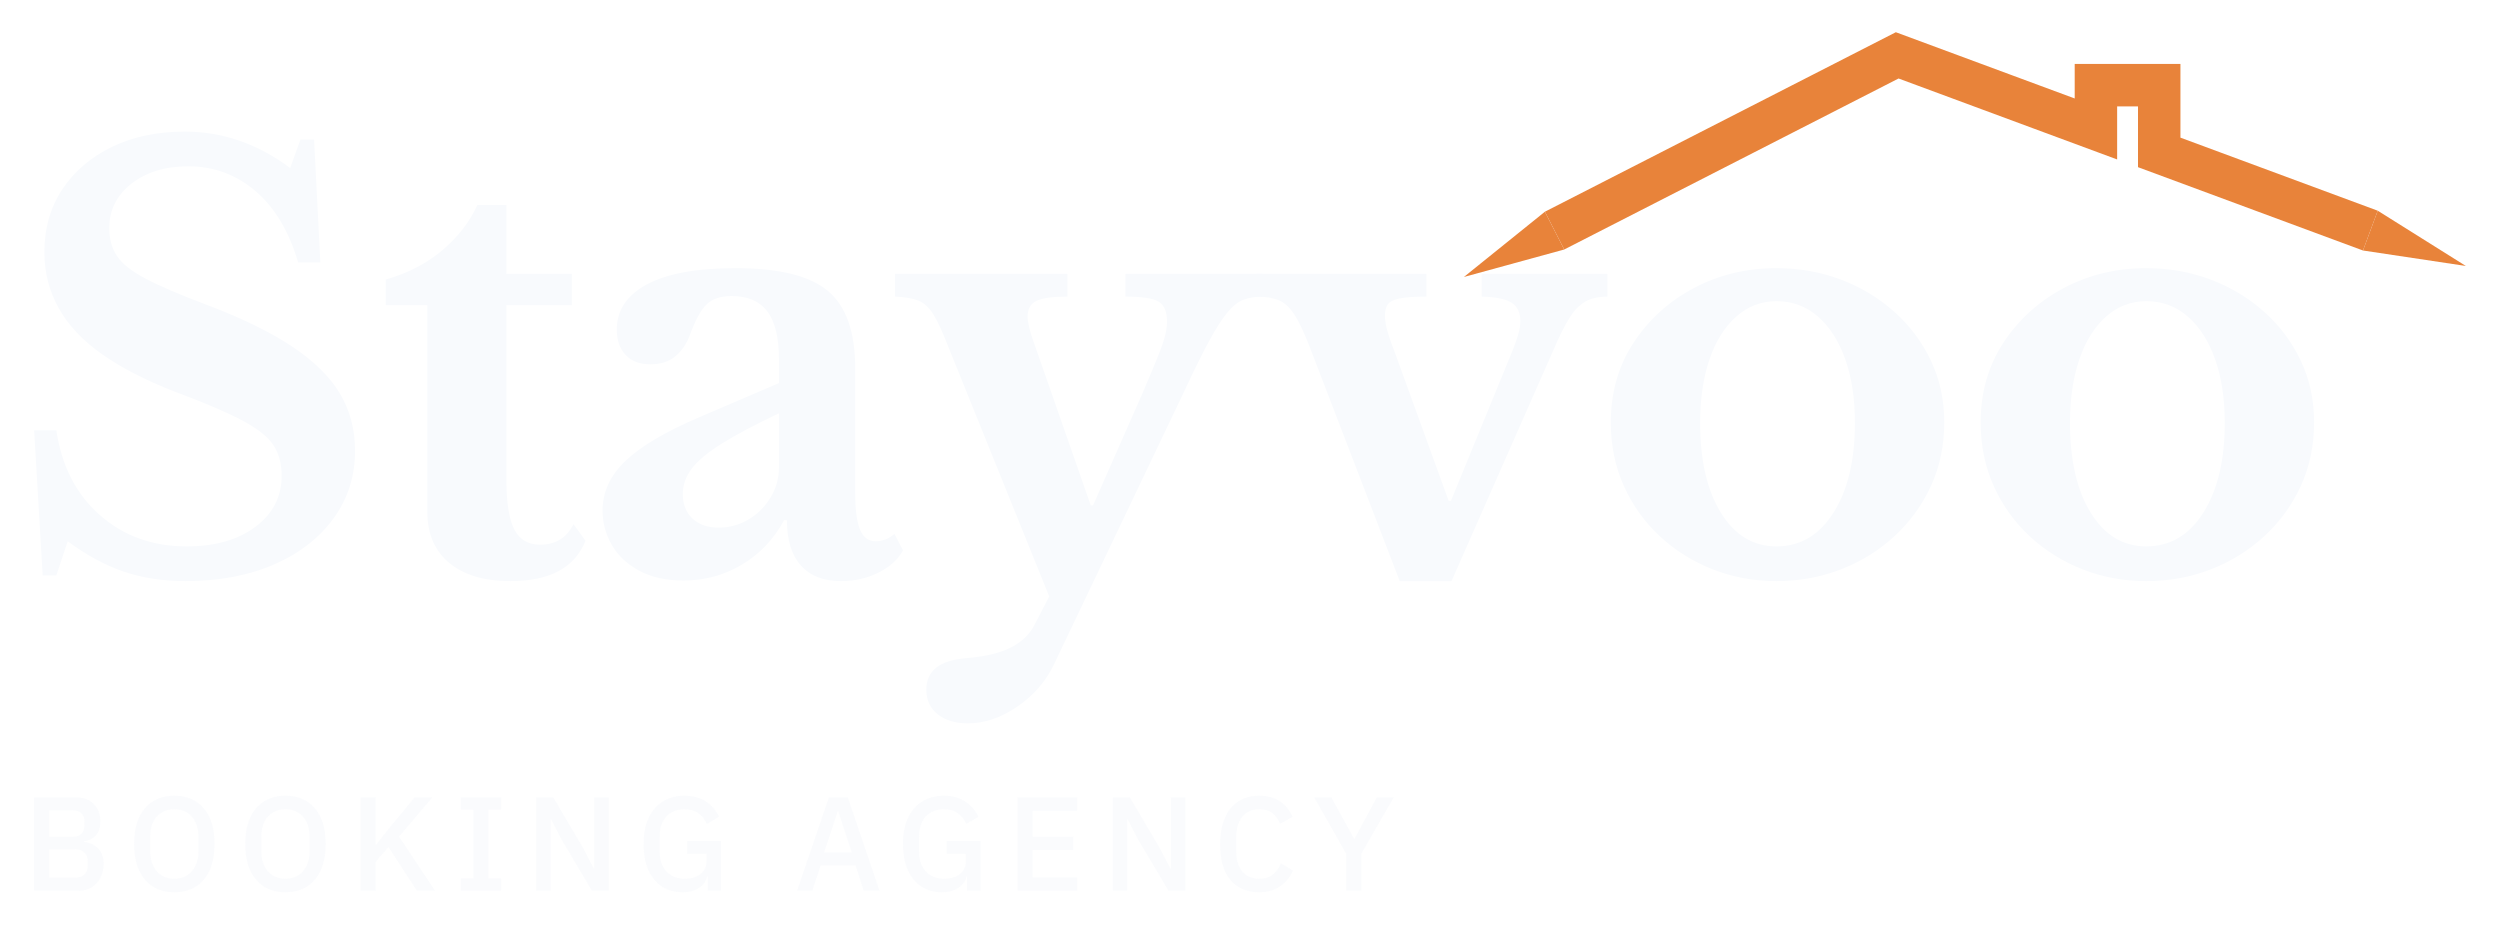
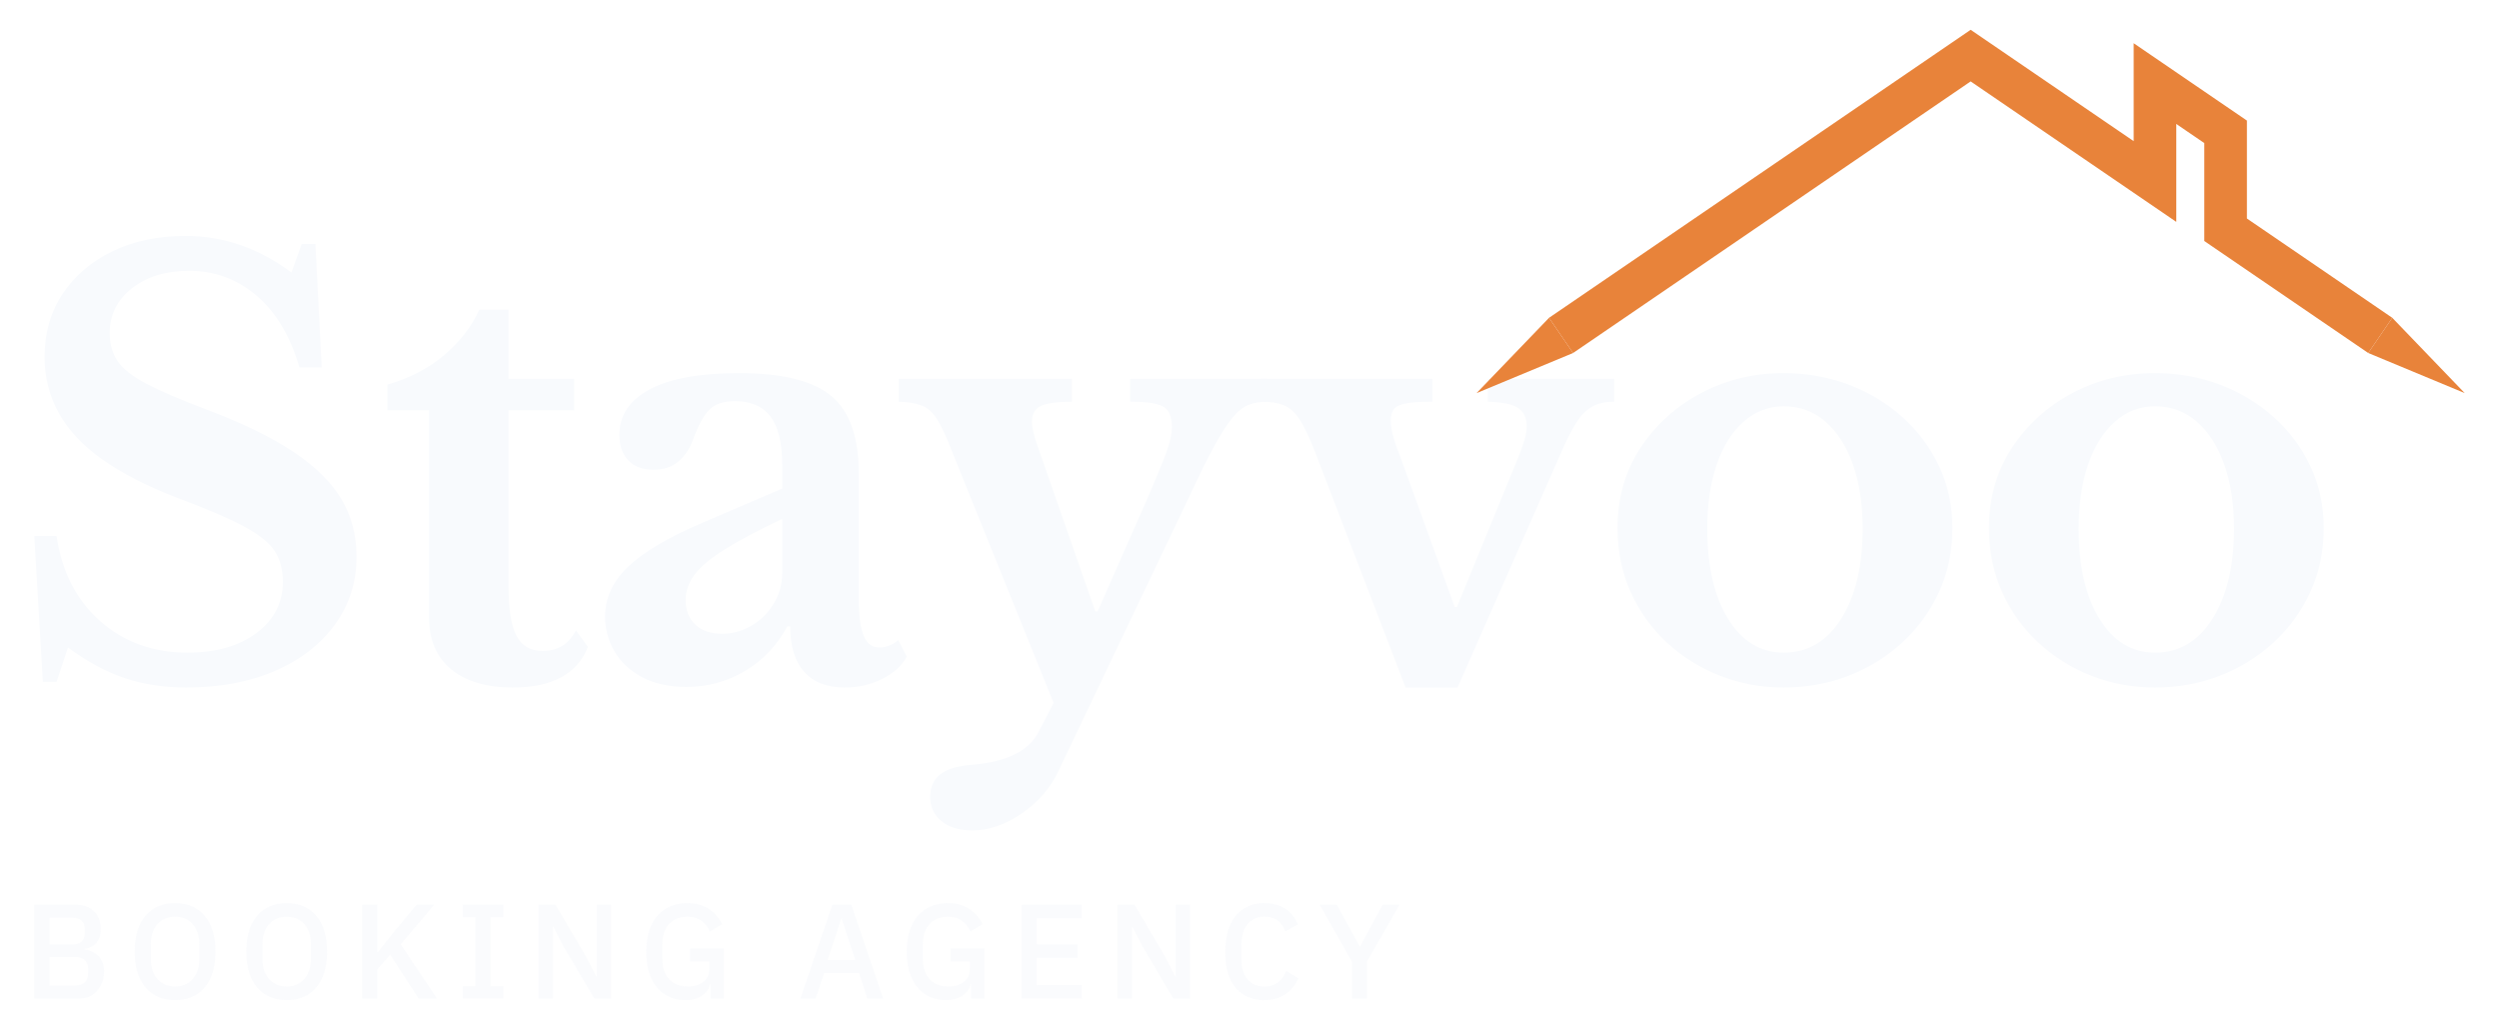
- <svg xmlns="http://www.w3.org/2000/svg" viewBox="0 0 4393.72 1628.14">
-   <g transform="translate(6.00,1011.29) scale(1,-1)">
+ <svg xmlns="http://www.w3.org/2000/svg" viewBox="0 0 4373.69 1809.64">
+   <g transform="translate(6.00,1192.79) scale(1,-1)">
    <g fill="#F8FAFD">
      <path d="M69 0 54 255H93Q107 161 169.5 106.0Q232 51 322 51Q397 51 443.0 85.5Q489 120 489 175Q489 207 474.5 229.0Q460 251 419.5 272.5Q379 294 301 323Q224 353 173.0 389.0Q122 425 97.0 470.0Q72 515 72 568Q72 631 103.5 678.5Q135 726 190.5 753.0Q246 780 319 780Q418 780 504 716L522 766H546L557 550H518Q494 632 443.0 675.5Q392 719 325 719Q264 719 225.0 688.5Q186 658 186 610Q186 582 199.5 561.5Q213 541 250.0 521.5Q287 502 356 476Q449 441 507.0 402.5Q565 364 591.5 319.5Q618 275 618 219Q618 152 580.0 100.0Q542 48 475.0 19.0Q408 -10 320 -10Q261 -10 212.0 6.5Q163 23 113 60L93 0Z" transform="translate(0.00,0)" />
      <path d="M98 475H25V520Q84 537 125.0 572.0Q166 607 186 651H237V530H352V475H237V168Q237 107 251.0 80.5Q265 54 296 54Q316 54 330.5 62.5Q345 71 355 90L376 61Q348 -10 244 -10Q175 -10 136.5 22.0Q98 54 98 112Z" transform="translate(647.00,0)" />
      <path d="M453 -10Q407 -10 382.5 17.5Q358 45 358 97H353Q326 47 279.0 19.0Q232 -9 176 -9Q130 -9 98.0 8.5Q66 26 50.0 54.0Q34 82 34 114Q34 163 74.5 201.5Q115 240 204 278L344 338V380Q344 437 323.5 464.0Q303 491 261 491Q232 491 217.0 476.5Q202 462 188 424Q180 401 163.0 386.0Q146 371 118 371Q90 371 74.5 387.5Q59 404 59 432Q59 483 112.0 511.5Q165 540 268 540Q382 540 430.0 500.0Q478 460 478 364V145Q478 101 486.5 80.5Q495 60 514 60Q522 60 530.5 63.0Q539 66 547 73L562 44Q549 20 519.0 5.0Q489 -10 453 -10ZM238 84Q266 84 290.0 98.0Q314 112 329.0 136.5Q344 161 344 190V285Q281 255 244.0 232.0Q207 209 191.0 188.0Q175 167 175 143Q175 116 192.0 100.0Q209 84 238 84Z" transform="translate(1019.00,0)" />
      <path d="M516 323 287 -157Q266 -201 223.0 -230.5Q180 -260 136 -260Q103 -260 83.0 -244.0Q63 -228 63 -201Q63 -176 80.5 -162.0Q98 -148 137 -145Q183 -141 211.0 -127.0Q239 -113 252 -89L279 -37L102 401Q87 440 75.5 458.5Q64 477 49.0 483.0Q34 489 8 490V530H311V490Q272 490 256.5 482.5Q241 475 241 455Q241 448 243.5 437.0Q246 426 250 415L352 123H356L442 318Q460 360 469.5 383.5Q479 407 482.5 421.0Q486 435 486 446Q486 472 471.5 481.0Q457 490 413 490V530H654V490Q635 490 620.5 484.5Q606 479 592.0 462.0Q578 445 560.0 412.0Q542 379 516 323Z" transform="translate(1559.00,0)" />
      <path d="M259 -10 101 401Q86 440 73.5 459.0Q61 478 45.5 484.0Q30 490 7 490V530H306V490Q273 490 257.5 486.5Q242 483 237.5 475.5Q233 468 233 457Q233 444 238.0 427.0Q243 410 250 393L345 131H349L456 392Q463 409 467.0 422.5Q471 436 471 447Q471 469 456.0 479.0Q441 489 403 490V530H624V490Q610 490 597.5 486.5Q585 483 574 473Q568 468 562.0 459.5Q556 451 550.0 440.0Q544 429 537 414L350 -10Z" transform="translate(2195.00,0)" />
      <path d="M328 540Q388 540 441.0 520.0Q494 500 535.0 463.5Q576 427 599.5 377.5Q623 328 623 269Q623 208 599.5 157.0Q576 106 535.0 68.5Q494 31 441.0 10.5Q388 -10 328 -10Q269 -10 216.5 10.5Q164 31 123.5 68.5Q83 106 60.0 157.0Q37 208 37 269Q37 348 77.0 409.0Q117 470 183.0 505.0Q249 540 328 540ZM328 482Q288 482 257.5 455.0Q227 428 210.5 380.0Q194 332 194 268Q194 169 230.5 110.0Q267 51 328 51Q391 51 428.5 110.5Q466 170 466 268Q466 332 449.0 380.0Q432 428 401.0 455.0Q370 482 328 482Z" transform="translate(2788.00,0)" />
      <path d="M328 540Q388 540 441.0 520.0Q494 500 535.0 463.5Q576 427 599.5 377.5Q623 328 623 269Q623 208 599.5 157.0Q576 106 535.0 68.5Q494 31 441.0 10.5Q388 -10 328 -10Q269 -10 216.5 10.5Q164 31 123.5 68.5Q83 106 60.0 157.0Q37 208 37 269Q37 348 77.0 409.0Q117 470 183.0 505.0Q249 540 328 540ZM328 482Q288 482 257.5 455.0Q227 428 210.5 380.0Q194 332 194 268Q194 169 230.5 110.0Q267 51 328 51Q391 51 428.5 110.5Q466 170 466 268Q466 332 449.0 380.0Q432 428 401.0 455.0Q370 482 328 482Z" transform="translate(3438.00,0)" />
    </g>
    <g fill="#E8833A">
-       <path d="M2726.12 606.00 L3328.30 914.00 L3677.56 784.64 L3677.56 861.64 L3788.80 861.64 L3788.80 743.44 L4159.88 606.00" fill="none" stroke="#E8833A" stroke-width="74.58" stroke-linecap="butt" stroke-linejoin="miter" />
-       <path d="M2743.10 572.80 L2566.77 524.50 L2709.14 639.20 Z" />
-       <path d="M4172.83 640.97 L4327.72 543.84 L4146.93 571.03 Z" />
+       <path d="M2726.12 606.00 L3443.00 1095.50 L3765.60 875.23 L3765.60 1046.55 L3889.20 962.15 L3889.20 790.83 L4159.88 606.00" fill="none" stroke="#E8833A" stroke-width="74.58" stroke-linecap="butt" stroke-linejoin="miter" />
+       <path d="M2747.15 575.21 L2578.31 505.07 L2705.09 636.79 Z" />
+       <path d="M4180.91 636.79 L4307.69 505.07 L4138.85 575.21 Z" />
    </g>
    <g fill="#F8FAFD" fill-opacity="0.7">
      <g transform="translate(33.79,-554.03)">
        <g transform="translate(0.00,0) scale(0.235)">
          <path d="M86 0V698H395Q481 698 531.0 649.0Q581 600 581 518Q581 466 562.5 434.5Q544 403 516.5 388.0Q489 373 460 370V364Q482 363 507.0 353.5Q532 344 554.5 325.0Q577 306 591.5 275.5Q606 245 606 201Q606 145 582.5 99.0Q559 53 518.5 26.5Q478 0 426 0ZM199 309V97H393Q422 97 443.0 107.5Q464 118 475.5 137.5Q487 157 487 186V220Q487 248 475.5 268.0Q464 288 443.0 298.5Q422 309 393 309ZM199 601V403H374Q402 403 421.5 412.5Q441 422 451.5 440.5Q462 459 462 486V518Q462 544 451.5 562.5Q441 581 421.5 591.0Q402 601 374 601Z" />
        </g>
        <g transform="translate(183.06,0) scale(0.235)">
          <path d="M355 -12Q264 -12 196.5 29.5Q129 71 92.0 151.5Q55 232 55 349Q55 467 92.0 547.0Q129 627 196.5 668.5Q264 710 355 710Q447 710 514.5 668.5Q582 627 619.0 547.0Q656 467 656 349Q656 232 619.0 151.5Q582 71 514.5 29.5Q447 -12 355 -12ZM355 89Q410 89 450.0 114.0Q490 139 513.0 185.0Q536 231 536 294V404Q536 468 513.0 514.0Q490 560 450.0 584.5Q410 609 355 609Q302 609 261.0 584.5Q220 560 197.5 514.0Q175 468 175 404V294Q175 231 197.5 185.0Q220 139 261.0 114.0Q302 89 355 89Z" />
        </g>
        <g transform="translate(378.35,0) scale(0.235)">
          <path d="M355 -12Q264 -12 196.5 29.5Q129 71 92.0 151.5Q55 232 55 349Q55 467 92.0 547.0Q129 627 196.5 668.5Q264 710 355 710Q447 710 514.5 668.5Q582 627 619.0 547.0Q656 467 656 349Q656 232 619.0 151.5Q582 71 514.5 29.5Q447 -12 355 -12ZM355 89Q410 89 450.0 114.0Q490 139 513.0 185.0Q536 231 536 294V404Q536 468 513.0 514.0Q490 560 450.0 584.5Q410 609 355 609Q302 609 261.0 584.5Q220 560 197.5 514.0Q175 468 175 404V294Q175 231 197.5 185.0Q220 139 261.0 114.0Q302 89 355 89Z" />
        </g>
        <g transform="translate(573.63,0) scale(0.235)">
          <path d="M507 0 295 326 199 216V0H86V698H199V471V344H203L303 471L491 698H623L374 404L643 0Z" />
        </g>
        <g transform="translate(756.93,0) scale(0.235)">
          <path d="M358 0H56V92H150V606H56V698H358V606H263V92H358Z" />
        </g>
        <g transform="translate(882.42,0) scale(0.235)">
          <path d="M502 0 274 385 197 534H194V382V0H86V698H213L440 313L517 164H520V316V698H628V0Z" />
        </g>
        <g transform="translate(1078.41,0) scale(0.235)">
          <path d="M534 0V106H530Q520 56 471.0 22.0Q422 -12 343 -12Q260 -12 194.5 29.5Q129 71 92.0 151.0Q55 231 55 348Q55 465 93.0 545.5Q131 626 200.0 668.0Q269 710 360 710Q453 710 518.5 668.0Q584 626 620 553L528 499Q507 548 465.5 578.5Q424 609 360 609Q305 609 263.0 585.0Q221 561 198.0 515.5Q175 470 175 406V293Q175 229 198.0 183.5Q221 138 263.5 113.5Q306 89 364 89Q409 89 445.0 103.5Q481 118 503.0 147.5Q525 177 525 221V275H381V372H634V0Z" />
        </g>
        <g transform="translate(1355.95,0) scale(0.235)">
          <path d="M638 0H520L459 189H198L136 0H22L260 698H401ZM431 286 362 493 330 594H325L293 493L224 286Z" />
        </g>
        <g transform="translate(1534.31,0) scale(0.235)">
          <path d="M534 0V106H530Q520 56 471.0 22.0Q422 -12 343 -12Q260 -12 194.5 29.5Q129 71 92.0 151.0Q55 231 55 348Q55 465 93.0 545.5Q131 626 200.0 668.0Q269 710 360 710Q453 710 518.5 668.0Q584 626 620 553L528 499Q507 548 465.5 578.5Q424 609 360 609Q305 609 263.0 585.0Q221 561 198.0 515.5Q175 470 175 406V293Q175 229 198.0 183.5Q221 138 263.5 113.5Q306 89 364 89Q409 89 445.0 103.5Q481 118 503.0 147.5Q525 177 525 221V275H381V372H634V0Z" />
        </g>
        <g transform="translate(1728.19,0) scale(0.235)">
          <path d="M533 0H86V698H533V598H199V403H502V303H199V100H533Z" />
        </g>
        <g transform="translate(1895.74,0) scale(0.235)">
          <path d="M502 0 274 385 197 534H194V382V0H86V698H213L440 313L517 164H520V316V698H628V0Z" />
        </g>
        <g transform="translate(2091.73,0) scale(0.235)">
          <path d="M348 -12Q257 -12 191.0 28.5Q125 69 90.0 148.0Q55 227 55 345Q55 462 90.0 543.5Q125 625 191.0 667.5Q257 710 348 710Q438 710 499.5 670.0Q561 630 597 552L502 500Q484 550 446.5 579.5Q409 609 348 609Q267 609 221.0 553.0Q175 497 175 400V293Q175 197 221.0 143.0Q267 89 348 89Q410 89 450.0 121.5Q490 154 509 205L600 150Q565 75 501.5 31.5Q438 -12 348 -12Z" />
        </g>
        <g transform="translate(2267.28,0) scale(0.235)">
          <path d="M364 0H251V275L11 698H139L310 387H312L480 698H606L364 277Z" />
        </g>
      </g>
    </g>
  </g>
</svg>
